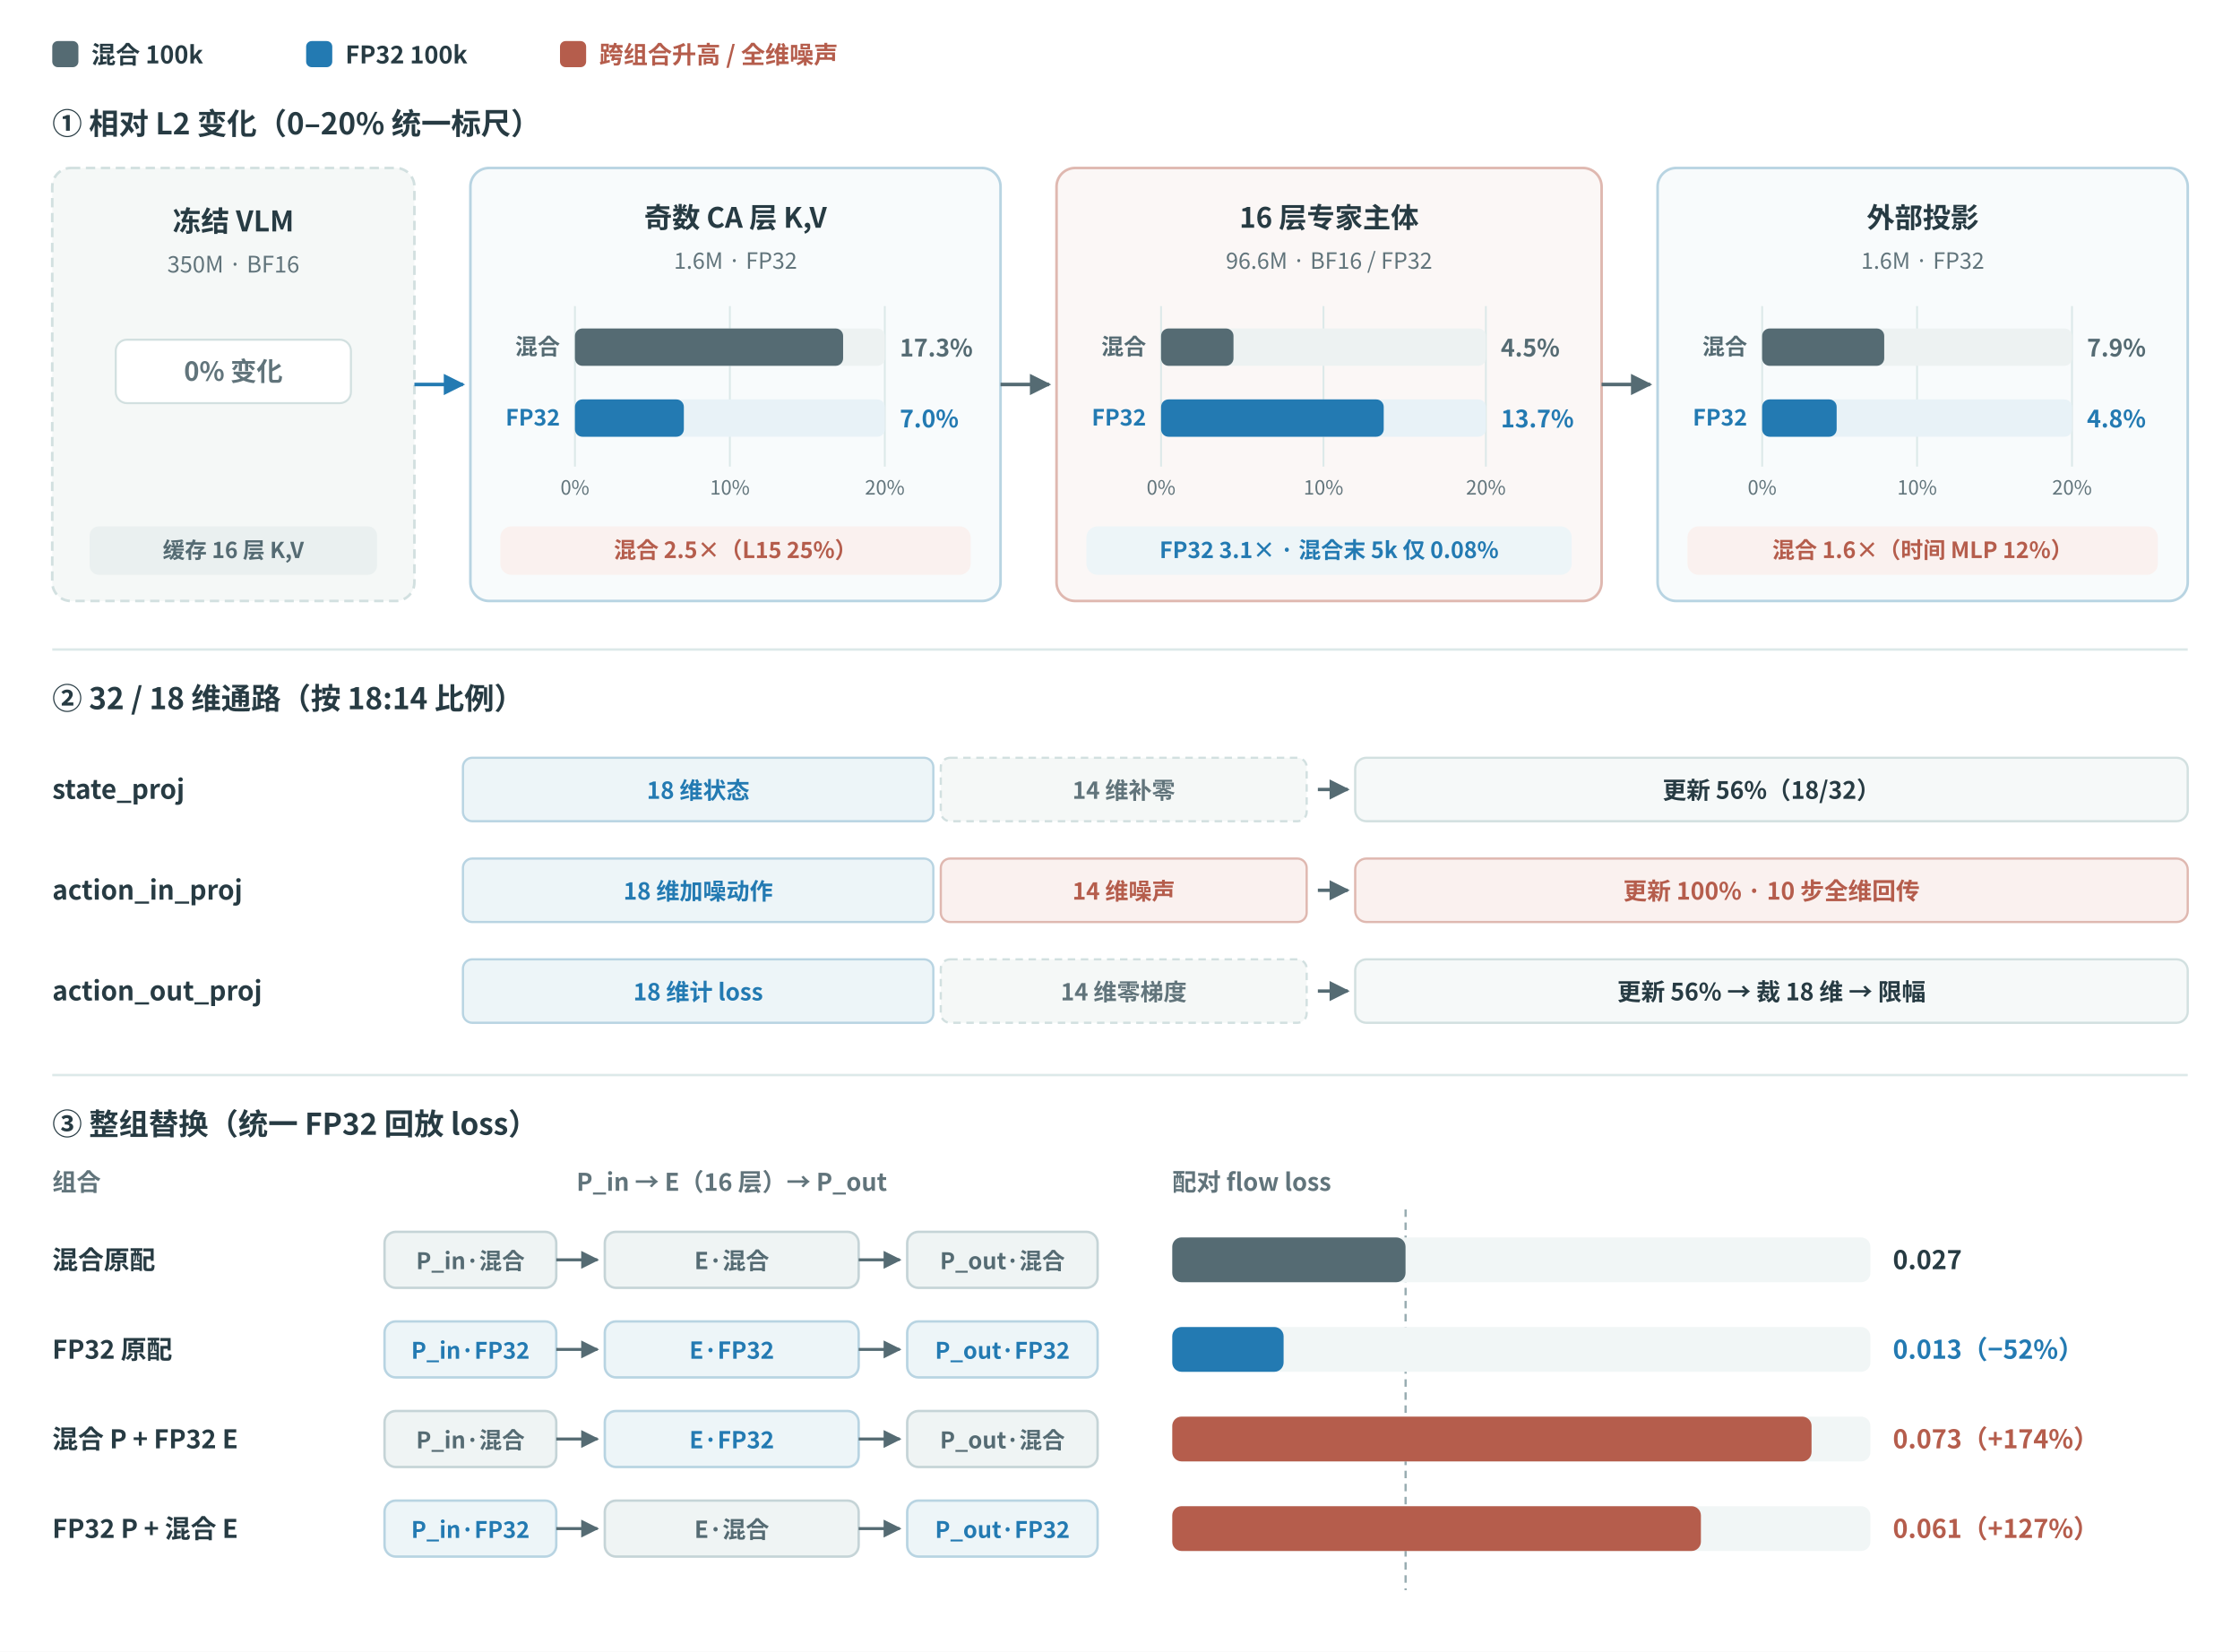
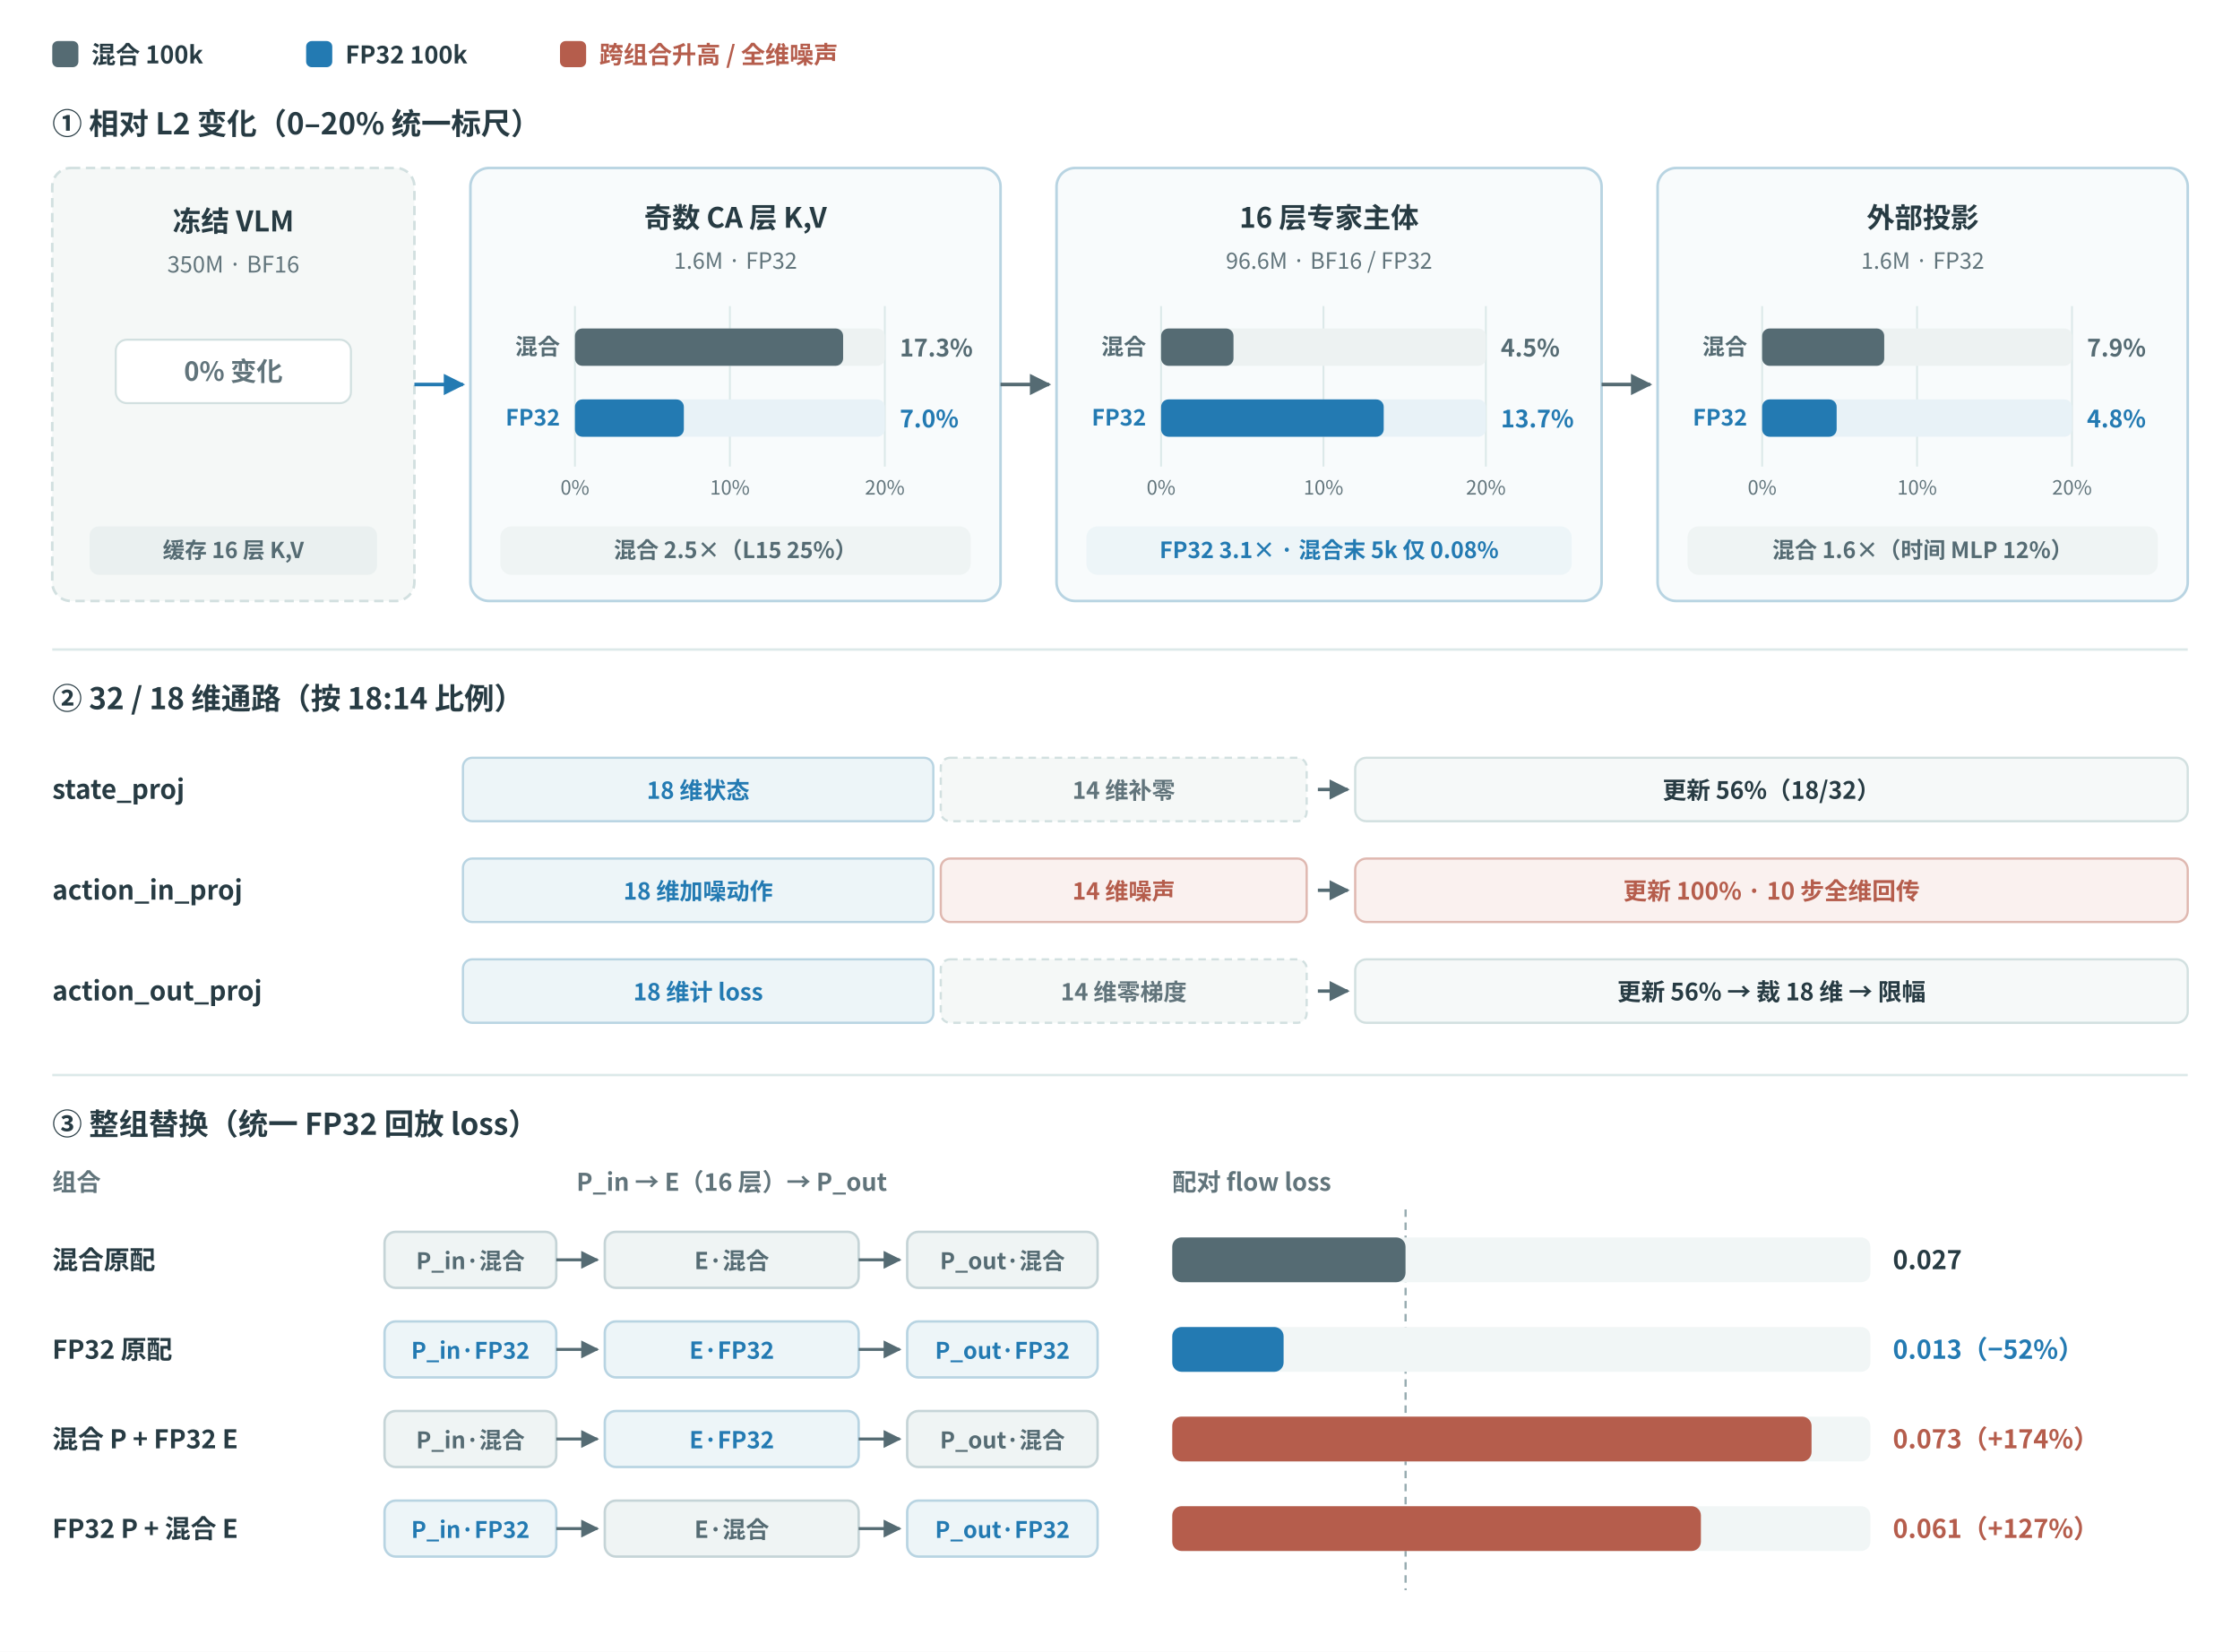
<svg xmlns="http://www.w3.org/2000/svg" viewBox="0 0 1200 885" role="img" data-smol-intervention="true" aria-labelledby="smol-swap-title smol-swap-desc" style="display:block;width:100%;height:auto;font-family:'IBM Plex Sans','Noto Sans SC','Noto Sans CJK JP',sans-serif">
  <style>.figure-viewer-content&gt;svg[data-smol-intervention]{min-width:1100px}</style>
  <defs>
    <marker id="smol-arrow-237ab2" viewBox="0 0 10 10" refX="9" refY="5" markerWidth="6" markerHeight="6" orient="auto">
      <path d="M0 0L10 5L0 10Z" fill="#237ab2" />
    </marker>
    <marker id="smol-arrow-b55d4c" viewBox="0 0 10 10" refX="9" refY="5" markerWidth="6" markerHeight="6" orient="auto">
      <path d="M0 0L10 5L0 10Z" fill="#b55d4c" />
    </marker>
    <marker id="smol-arrow-556b73" viewBox="0 0 10 10" refX="9" refY="5" markerWidth="6" markerHeight="6" orient="auto">
      <path d="M0 0L10 5L0 10Z" fill="#556b73" />
    </marker>
    <marker id="smol-arrow-61747b" viewBox="0 0 10 10" refX="9" refY="5" markerWidth="6" markerHeight="6" orient="auto">
      <path d="M0 0L10 5L0 10Z" fill="#61747b" />
    </marker>
    <marker id="smol-arrow-4b9c80" viewBox="0 0 10 10" refX="9" refY="5" markerWidth="6" markerHeight="6" orient="auto">
      <path d="M0 0L10 5L0 10Z" fill="#4b9c80" />
    </marker>
  </defs>
  <rect width="1200" height="885" fill="white" />
  <rect x="28" y="22" width="14" height="14" rx="3" fill="#556b73" />
  <text lang="zh-CN" x="49" y="34" font-size="13" fill="#273b43" font-weight="600" text-anchor="start">混合 100k</text>
  <rect x="164" y="22" width="14" height="14" rx="3" fill="#237ab2" />
  <text lang="zh-CN" x="185" y="34" font-size="13" fill="#273b43" font-weight="600" text-anchor="start">FP32 100k</text>
  <rect x="300" y="22" width="14" height="14" rx="3" fill="#b55d4c" />
  <text lang="zh-CN" x="321" y="34" font-size="13" fill="#b55d4c" font-weight="600" text-anchor="start">跨组合升高 / 全维噪声</text>
  <text lang="zh-CN" x="28" y="72" font-size="16" fill="#273b43" font-weight="650" text-anchor="start">① 相对 L2 变化（0–20% 统一标尺）</text>
  <g>
    <rect x="28" y="90" width="194" height="232" rx="10" fill="#f5f8f7" stroke="#d2e0e0" stroke-width="1.4" stroke-dasharray="5 3" />
    <text lang="zh-CN" x="125" y="124" font-size="15.2" fill="#273b43" font-weight="650" text-anchor="middle">冻结 VLM</text>
    <text lang="zh-CN" x="125" y="146" font-size="12.2" fill="#61747b" font-weight="400" text-anchor="middle">350M · BF16</text>
    <rect x="62" y="182" width="126" height="34" rx="6" fill="white" stroke="#d2e0e0" stroke-width="1.1" />
    <text lang="zh-CN" x="125" y="204" font-size="14" fill="#61747b" font-weight="650" text-anchor="middle">0% 变化</text>
    <rect x="48" y="282" width="154" height="26" rx="5" fill="#eaf0f0" />
    <text lang="zh-CN" x="125" y="299" font-size="11.8" fill="#556b73" font-weight="600" text-anchor="middle">缓存 16 层 K,V</text>
  </g>
  <path d="M222 206 L248 206" fill="none" stroke="#237ab2" stroke-width="1.9" marker-end="url(#smol-arrow-237ab2)" />
  <g>
    <rect x="252" y="90" width="284" height="232" rx="10" fill="#f8fbfc" stroke="#b8d4e2" stroke-width="1.4" />
    <text lang="zh-CN" x="394.0" y="122" font-size="15.0" fill="#273b43" font-weight="650" text-anchor="middle">奇数 CA 层 K,V</text>
    <text lang="zh-CN" x="394.0" y="144" font-size="12.0" fill="#61747b" font-weight="400" text-anchor="middle">1.6M · FP32</text>
    <line x1="308.0" y1="164" x2="308.0" y2="250" stroke="#dce9e9" stroke-width="1" />
    <text lang="zh-CN" x="308.0" y="265" font-size="10.5" fill="#61747b" font-weight="400" text-anchor="middle">0%</text>
    <line x1="391.0" y1="164" x2="391.0" y2="250" stroke="#dce9e9" stroke-width="1" />
    <text lang="zh-CN" x="391.0" y="265" font-size="10.5" fill="#61747b" font-weight="400" text-anchor="middle">10%</text>
    <line x1="474.0" y1="164" x2="474.0" y2="250" stroke="#dce9e9" stroke-width="1" />
    <text lang="zh-CN" x="474.0" y="265" font-size="10.5" fill="#61747b" font-weight="400" text-anchor="middle">20%</text>
    <text lang="zh-CN" x="300" y="190" font-size="12" fill="#556b73" font-weight="650" text-anchor="end">混合</text>
    <rect x="308" y="176" width="166" height="20" rx="4" fill="#edf2f2" />
    <rect x="308" y="176" width="143.673" height="20" rx="4" fill="#556b73" />
    <text lang="zh-CN" x="482" y="191" font-size="12.8" fill="#556b73" font-weight="700" text-anchor="start">17.3%</text>
    <text lang="zh-CN" x="300" y="228" font-size="12" fill="#237ab2" font-weight="650" text-anchor="end">FP32</text>
    <rect x="308" y="214" width="166" height="20" rx="4" fill="#e8f2f7" />
    <rect x="308" y="214" width="58.349" height="20" rx="4" fill="#237ab2" />
    <text lang="zh-CN" x="482" y="229" font-size="12.8" fill="#237ab2" font-weight="700" text-anchor="start">7.0%</text>
-     <rect x="268" y="282" width="252" height="26" rx="6" fill="#faf1ef" />
-     <text lang="zh-CN" x="394.0" y="299" font-size="12.0" fill="#b55d4c" font-weight="650" text-anchor="middle">混合 2.5×（L15 25%）</text>
+     <rect x="268" y="282" width="252" height="26" rx="6" fill="#eff4f4" />
+     <text lang="zh-CN" x="394.0" y="299" font-size="12.0" fill="#556b73" font-weight="650" text-anchor="middle">混合 2.5×（L15 25%）</text>
  </g>
  <path d="M536 206 L562 206" fill="none" stroke="#556b73" stroke-width="1.9" marker-end="url(#smol-arrow-556b73)" />
  <g>
-     <rect x="566" y="90" width="292" height="232" rx="10" fill="#fbf7f6" stroke="#dfb8b0" stroke-width="1.4" />
+     <rect x="566" y="90" width="292" height="232" rx="10" fill="#f8fbfc" stroke="#b8d4e2" stroke-width="1.4" />
    <text lang="zh-CN" x="712.0" y="122" font-size="15.0" fill="#273b43" font-weight="650" text-anchor="middle">16 层专家主体</text>
    <text lang="zh-CN" x="712.0" y="144" font-size="12.0" fill="#61747b" font-weight="400" text-anchor="middle">96.6M · BF16 / FP32</text>
    <line x1="622.0" y1="164" x2="622.0" y2="250" stroke="#dce9e9" stroke-width="1" />
    <text lang="zh-CN" x="622.0" y="265" font-size="10.5" fill="#61747b" font-weight="400" text-anchor="middle">0%</text>
    <line x1="709.0" y1="164" x2="709.0" y2="250" stroke="#dce9e9" stroke-width="1" />
    <text lang="zh-CN" x="709.0" y="265" font-size="10.5" fill="#61747b" font-weight="400" text-anchor="middle">10%</text>
    <line x1="796.0" y1="164" x2="796.0" y2="250" stroke="#dce9e9" stroke-width="1" />
    <text lang="zh-CN" x="796.0" y="265" font-size="10.5" fill="#61747b" font-weight="400" text-anchor="middle">20%</text>
    <text lang="zh-CN" x="614" y="190" font-size="12" fill="#556b73" font-weight="650" text-anchor="end">混合</text>
    <rect x="622" y="176" width="174" height="20" rx="4" fill="#edf2f2" />
    <rect x="622" y="176" width="38.802" height="20" rx="4" fill="#556b73" />
    <text lang="zh-CN" x="804" y="191" font-size="12.8" fill="#556b73" font-weight="700" text-anchor="start">4.5%</text>
    <text lang="zh-CN" x="614" y="228" font-size="12" fill="#237ab2" font-weight="650" text-anchor="end">FP32</text>
    <rect x="622" y="214" width="174" height="20" rx="4" fill="#e8f2f7" />
    <rect x="622" y="214" width="119.277" height="20" rx="4" fill="#237ab2" />
    <text lang="zh-CN" x="804" y="229" font-size="12.8" fill="#237ab2" font-weight="700" text-anchor="start">13.7%</text>
    <rect x="582" y="282" width="260" height="26" rx="6" fill="#edf5f8" />
    <text lang="zh-CN" x="712.0" y="299" font-size="12.0" fill="#237ab2" font-weight="650" text-anchor="middle">FP32 3.1× · 混合末 5k 仅 0.08%</text>
  </g>
  <path d="M858 206 L884 206" fill="none" stroke="#556b73" stroke-width="1.9" marker-end="url(#smol-arrow-556b73)" />
  <g>
    <rect x="888" y="90" width="284" height="232" rx="10" fill="#f8fbfc" stroke="#b8d4e2" stroke-width="1.4" />
    <text lang="zh-CN" x="1030.0" y="122" font-size="15.0" fill="#273b43" font-weight="650" text-anchor="middle">外部投影</text>
    <text lang="zh-CN" x="1030.0" y="144" font-size="12.0" fill="#61747b" font-weight="400" text-anchor="middle">1.6M · FP32</text>
    <line x1="944.0" y1="164" x2="944.0" y2="250" stroke="#dce9e9" stroke-width="1" />
    <text lang="zh-CN" x="944.0" y="265" font-size="10.5" fill="#61747b" font-weight="400" text-anchor="middle">0%</text>
    <line x1="1027.0" y1="164" x2="1027.0" y2="250" stroke="#dce9e9" stroke-width="1" />
    <text lang="zh-CN" x="1027.0" y="265" font-size="10.5" fill="#61747b" font-weight="400" text-anchor="middle">10%</text>
    <line x1="1110.0" y1="164" x2="1110.0" y2="250" stroke="#dce9e9" stroke-width="1" />
    <text lang="zh-CN" x="1110.0" y="265" font-size="10.5" fill="#61747b" font-weight="400" text-anchor="middle">20%</text>
    <text lang="zh-CN" x="936" y="190" font-size="12" fill="#556b73" font-weight="650" text-anchor="end">混合</text>
    <rect x="944" y="176" width="166" height="20" rx="4" fill="#edf2f2" />
    <rect x="944" y="176" width="65.404" height="20" rx="4" fill="#556b73" />
    <text lang="zh-CN" x="1118" y="191" font-size="12.8" fill="#556b73" font-weight="700" text-anchor="start">7.9%</text>
    <text lang="zh-CN" x="936" y="228" font-size="12" fill="#237ab2" font-weight="650" text-anchor="end">FP32</text>
    <rect x="944" y="214" width="166" height="20" rx="4" fill="#e8f2f7" />
    <rect x="944" y="214" width="39.923" height="20" rx="4" fill="#237ab2" />
    <text lang="zh-CN" x="1118" y="229" font-size="12.8" fill="#237ab2" font-weight="700" text-anchor="start">4.8%</text>
-     <rect x="904" y="282" width="252" height="26" rx="6" fill="#faf1ef" />
-     <text lang="zh-CN" x="1030.0" y="299" font-size="12.0" fill="#b55d4c" font-weight="650" text-anchor="middle">混合 1.6×（时间 MLP 12%）</text>
+     <rect x="904" y="282" width="252" height="26" rx="6" fill="#eff4f4" />
+     <text lang="zh-CN" x="1030.0" y="299" font-size="12.0" fill="#556b73" font-weight="650" text-anchor="middle">混合 1.6×（时间 MLP 12%）</text>
  </g>
  <line x1="28" y1="348" x2="1172" y2="348" stroke="#dce9e9" stroke-width="1.3" />
  <text lang="zh-CN" x="28" y="380" font-size="16" fill="#273b43" font-weight="650" text-anchor="start">② 32 / 18 维通路（按 18:14 比例）</text>
  <g>
    <rect x="28" y="402" width="1144" height="42" rx="6" fill="transparent" />
    <text lang="zh-CN" x="28" y="428" font-size="14.2" fill="#273b43" font-weight="650" text-anchor="start">state_proj</text>
    <rect x="248" y="406" width="252" height="34" rx="5" fill="#edf5f8" stroke="#b8d4e2" stroke-width="1.2" />
    <text lang="zh-CN" x="374.0" y="428" font-size="12.5" fill="#237ab2" font-weight="600" text-anchor="middle">18 维状态</text>
    <rect x="504" y="406" width="196" height="34" rx="5" fill="#f5f8f7" stroke="#d2e0e0" stroke-width="1.2" stroke-dasharray="4 3" />
    <text lang="zh-CN" x="602.0" y="428" font-size="12.5" fill="#61747b" font-weight="600" text-anchor="middle">14 维补零</text>
    <path d="M706 423 L722 423" fill="none" stroke="#556b73" stroke-width="1.8" marker-end="url(#smol-arrow-556b73)" />
    <rect x="726" y="406" width="446" height="34" rx="6" fill="#f6f9f9" stroke="#d2e0e0" stroke-width="1.2" />
    <text lang="zh-CN" x="949" y="428" font-size="12.8" fill="#273b43" font-weight="600" text-anchor="middle">更新 56%（18/32）</text>
  </g>
  <g>
    <rect x="28" y="456" width="1144" height="42" rx="6" fill="transparent" />
    <text lang="zh-CN" x="28" y="482" font-size="14.2" fill="#273b43" font-weight="650" text-anchor="start">action_in_proj</text>
    <rect x="248" y="460" width="252" height="34" rx="5" fill="#edf5f8" stroke="#b8d4e2" stroke-width="1.2" />
    <text lang="zh-CN" x="374.0" y="482" font-size="12.5" fill="#237ab2" font-weight="600" text-anchor="middle">18 维加噪动作</text>
    <rect x="504" y="460" width="196" height="34" rx="5" fill="#faf1ef" stroke="#dfb8b0" stroke-width="1.2" />
    <text lang="zh-CN" x="602.0" y="482" font-size="12.5" fill="#b55d4c" font-weight="600" text-anchor="middle">14 维噪声</text>
    <path d="M706 477 L722 477" fill="none" stroke="#556b73" stroke-width="1.8" marker-end="url(#smol-arrow-556b73)" />
    <rect x="726" y="460" width="446" height="34" rx="6" fill="#faf1ef" stroke="#dfb8b0" stroke-width="1.2" />
    <text lang="zh-CN" x="949" y="482" font-size="12.8" fill="#b55d4c" font-weight="600" text-anchor="middle">更新 100% · 10 步全维回传</text>
  </g>
  <g>
    <rect x="28" y="510" width="1144" height="42" rx="6" fill="transparent" />
    <text lang="zh-CN" x="28" y="536" font-size="14.2" fill="#273b43" font-weight="650" text-anchor="start">action_out_proj</text>
    <rect x="248" y="514" width="252" height="34" rx="5" fill="#edf5f8" stroke="#b8d4e2" stroke-width="1.2" />
    <text lang="zh-CN" x="374.0" y="536" font-size="12.5" fill="#237ab2" font-weight="600" text-anchor="middle">18 维计 loss</text>
    <rect x="504" y="514" width="196" height="34" rx="5" fill="#f5f8f7" stroke="#d2e0e0" stroke-width="1.2" stroke-dasharray="4 3" />
    <text lang="zh-CN" x="602.0" y="536" font-size="12.5" fill="#61747b" font-weight="600" text-anchor="middle">14 维零梯度</text>
    <path d="M706 531 L722 531" fill="none" stroke="#556b73" stroke-width="1.8" marker-end="url(#smol-arrow-556b73)" />
    <rect x="726" y="514" width="446" height="34" rx="6" fill="#f6f9f9" stroke="#d2e0e0" stroke-width="1.2" />
    <text lang="zh-CN" x="949" y="536" font-size="12.8" fill="#273b43" font-weight="600" text-anchor="middle">更新 56% → 裁 18 维 → 限幅</text>
  </g>
  <line x1="28" y1="576" x2="1172" y2="576" stroke="#dce9e9" stroke-width="1.3" />
  <text lang="zh-CN" x="28" y="608" font-size="16" fill="#273b43" font-weight="650" text-anchor="start">③ 整组替换（统一 FP32 回放 loss）</text>
  <text lang="zh-CN" x="28" y="638" font-size="13" fill="#61747b" font-weight="600" text-anchor="start">组合</text>
  <text lang="zh-CN" x="392" y="638" font-size="13" fill="#61747b" font-weight="600" text-anchor="middle">P_in → E（16 层）→ P_out</text>
  <text lang="zh-CN" x="628" y="638" font-size="13" fill="#61747b" font-weight="600" text-anchor="start">配对 flow loss</text>
  <line x1="753.0" y1="648" x2="753.0" y2="852" stroke="#99adb2" stroke-width="1.2" stroke-dasharray="4 3" />
  <g>
    <rect x="28" y="656" width="1144" height="38" rx="6" fill="transparent" />
    <text lang="zh-CN" x="28" y="680" font-size="13.8" fill="#273b43" font-weight="600" text-anchor="start">混合原配</text>
    <rect x="206" y="660" width="92" height="30" rx="6" fill="#eff4f4" stroke="#c5d4d7" stroke-width="1.3" />
    <text lang="zh-CN" x="252" y="680" font-size="12.2" fill="#556b73" font-weight="650" text-anchor="middle">P_in·混合</text>
    <path d="M298 675 L320 675" fill="none" stroke="#556b73" stroke-width="1.6" marker-end="url(#smol-arrow-556b73)" />
    <rect x="324" y="660" width="136" height="30" rx="6" fill="#eff4f4" stroke="#c5d4d7" stroke-width="1.3" />
    <text lang="zh-CN" x="392" y="680" font-size="12.5" fill="#556b73" font-weight="650" text-anchor="middle">E·混合</text>
    <path d="M460 675 L482 675" fill="none" stroke="#556b73" stroke-width="1.6" marker-end="url(#smol-arrow-556b73)" />
    <rect x="486" y="660" width="102" height="30" rx="6" fill="#eff4f4" stroke="#c5d4d7" stroke-width="1.3" />
    <text lang="zh-CN" x="537" y="680" font-size="12.2" fill="#556b73" font-weight="650" text-anchor="middle">P_out·混合</text>
    <rect x="628" y="663" width="374" height="24" rx="5" fill="#f1f6f6" />
    <rect x="628" y="663" width="124.963" height="24" rx="5" fill="#556b73" />
    <text lang="zh-CN" x="1014" y="680" font-size="13.8" fill="#273b43" font-weight="700" text-anchor="start">0.027</text>
  </g>
  <g>
    <rect x="28" y="704" width="1144" height="38" rx="6" fill="transparent" />
    <text lang="zh-CN" x="28" y="728" font-size="13.8" fill="#273b43" font-weight="600" text-anchor="start">FP32 原配</text>
    <rect x="206" y="708" width="92" height="30" rx="6" fill="#edf5f8" stroke="#b8d4e2" stroke-width="1.3" />
    <text lang="zh-CN" x="252" y="728" font-size="12.2" fill="#237ab2" font-weight="650" text-anchor="middle">P_in·FP32</text>
    <path d="M298 723 L320 723" fill="none" stroke="#556b73" stroke-width="1.6" marker-end="url(#smol-arrow-556b73)" />
    <rect x="324" y="708" width="136" height="30" rx="6" fill="#edf5f8" stroke="#b8d4e2" stroke-width="1.3" />
    <text lang="zh-CN" x="392" y="728" font-size="12.5" fill="#237ab2" font-weight="650" text-anchor="middle">E·FP32</text>
    <path d="M460 723 L482 723" fill="none" stroke="#556b73" stroke-width="1.6" marker-end="url(#smol-arrow-556b73)" />
    <rect x="486" y="708" width="102" height="30" rx="6" fill="#edf5f8" stroke="#b8d4e2" stroke-width="1.3" />
    <text lang="zh-CN" x="537" y="728" font-size="12.2" fill="#237ab2" font-weight="650" text-anchor="middle">P_out·FP32</text>
    <rect x="628" y="711" width="374" height="24" rx="5" fill="#f1f6f6" />
    <rect x="628" y="711" width="59.645" height="24" rx="5" fill="#237ab2" />
    <text lang="zh-CN" x="1014" y="728" font-size="13.8" fill="#237ab2" font-weight="700" text-anchor="start">0.013（−52%）</text>
  </g>
  <g>
    <rect x="28" y="752" width="1144" height="38" rx="6" fill="transparent" />
    <text lang="zh-CN" x="28" y="776" font-size="13.8" fill="#273b43" font-weight="600" text-anchor="start">混合 P + FP32 E</text>
    <rect x="206" y="756" width="92" height="30" rx="6" fill="#eff4f4" stroke="#c5d4d7" stroke-width="1.3" />
    <text lang="zh-CN" x="252" y="776" font-size="12.2" fill="#556b73" font-weight="650" text-anchor="middle">P_in·混合</text>
    <path d="M298 771 L320 771" fill="none" stroke="#556b73" stroke-width="1.6" marker-end="url(#smol-arrow-556b73)" />
    <rect x="324" y="756" width="136" height="30" rx="6" fill="#edf5f8" stroke="#b8d4e2" stroke-width="1.3" />
    <text lang="zh-CN" x="392" y="776" font-size="12.5" fill="#237ab2" font-weight="650" text-anchor="middle">E·FP32</text>
    <path d="M460 771 L482 771" fill="none" stroke="#556b73" stroke-width="1.6" marker-end="url(#smol-arrow-556b73)" />
    <rect x="486" y="756" width="102" height="30" rx="6" fill="#eff4f4" stroke="#c5d4d7" stroke-width="1.3" />
    <text lang="zh-CN" x="537" y="776" font-size="12.2" fill="#556b73" font-weight="650" text-anchor="middle">P_out·混合</text>
    <rect x="628" y="759" width="374" height="24" rx="5" fill="#f1f6f6" />
    <rect x="628" y="759" width="342.468" height="24" rx="5" fill="#b55d4c" />
    <text lang="zh-CN" x="1014" y="776" font-size="13.8" fill="#b55d4c" font-weight="700" text-anchor="start">0.073（+174%）</text>
  </g>
  <g>
    <rect x="28" y="800" width="1144" height="38" rx="6" fill="transparent" />
    <text lang="zh-CN" x="28" y="824" font-size="13.8" fill="#273b43" font-weight="600" text-anchor="start">FP32 P + 混合 E</text>
    <rect x="206" y="804" width="92" height="30" rx="6" fill="#edf5f8" stroke="#b8d4e2" stroke-width="1.3" />
    <text lang="zh-CN" x="252" y="824" font-size="12.2" fill="#237ab2" font-weight="650" text-anchor="middle">P_in·FP32</text>
    <path d="M298 819 L320 819" fill="none" stroke="#556b73" stroke-width="1.6" marker-end="url(#smol-arrow-556b73)" />
    <rect x="324" y="804" width="136" height="30" rx="6" fill="#eff4f4" stroke="#c5d4d7" stroke-width="1.3" />
    <text lang="zh-CN" x="392" y="824" font-size="12.5" fill="#556b73" font-weight="650" text-anchor="middle">E·混合</text>
    <path d="M460 819 L482 819" fill="none" stroke="#556b73" stroke-width="1.6" marker-end="url(#smol-arrow-556b73)" />
    <rect x="486" y="804" width="102" height="30" rx="6" fill="#edf5f8" stroke="#b8d4e2" stroke-width="1.3" />
    <text lang="zh-CN" x="537" y="824" font-size="12.2" fill="#237ab2" font-weight="650" text-anchor="middle">P_out·FP32</text>
    <rect x="628" y="807" width="374" height="24" rx="5" fill="#f1f6f6" />
    <rect x="628" y="807" width="283.204" height="24" rx="5" fill="#b55d4c" />
    <text lang="zh-CN" x="1014" y="824" font-size="13.8" fill="#b55d4c" font-weight="700" text-anchor="start">0.061（+127%）</text>
  </g>
</svg>
